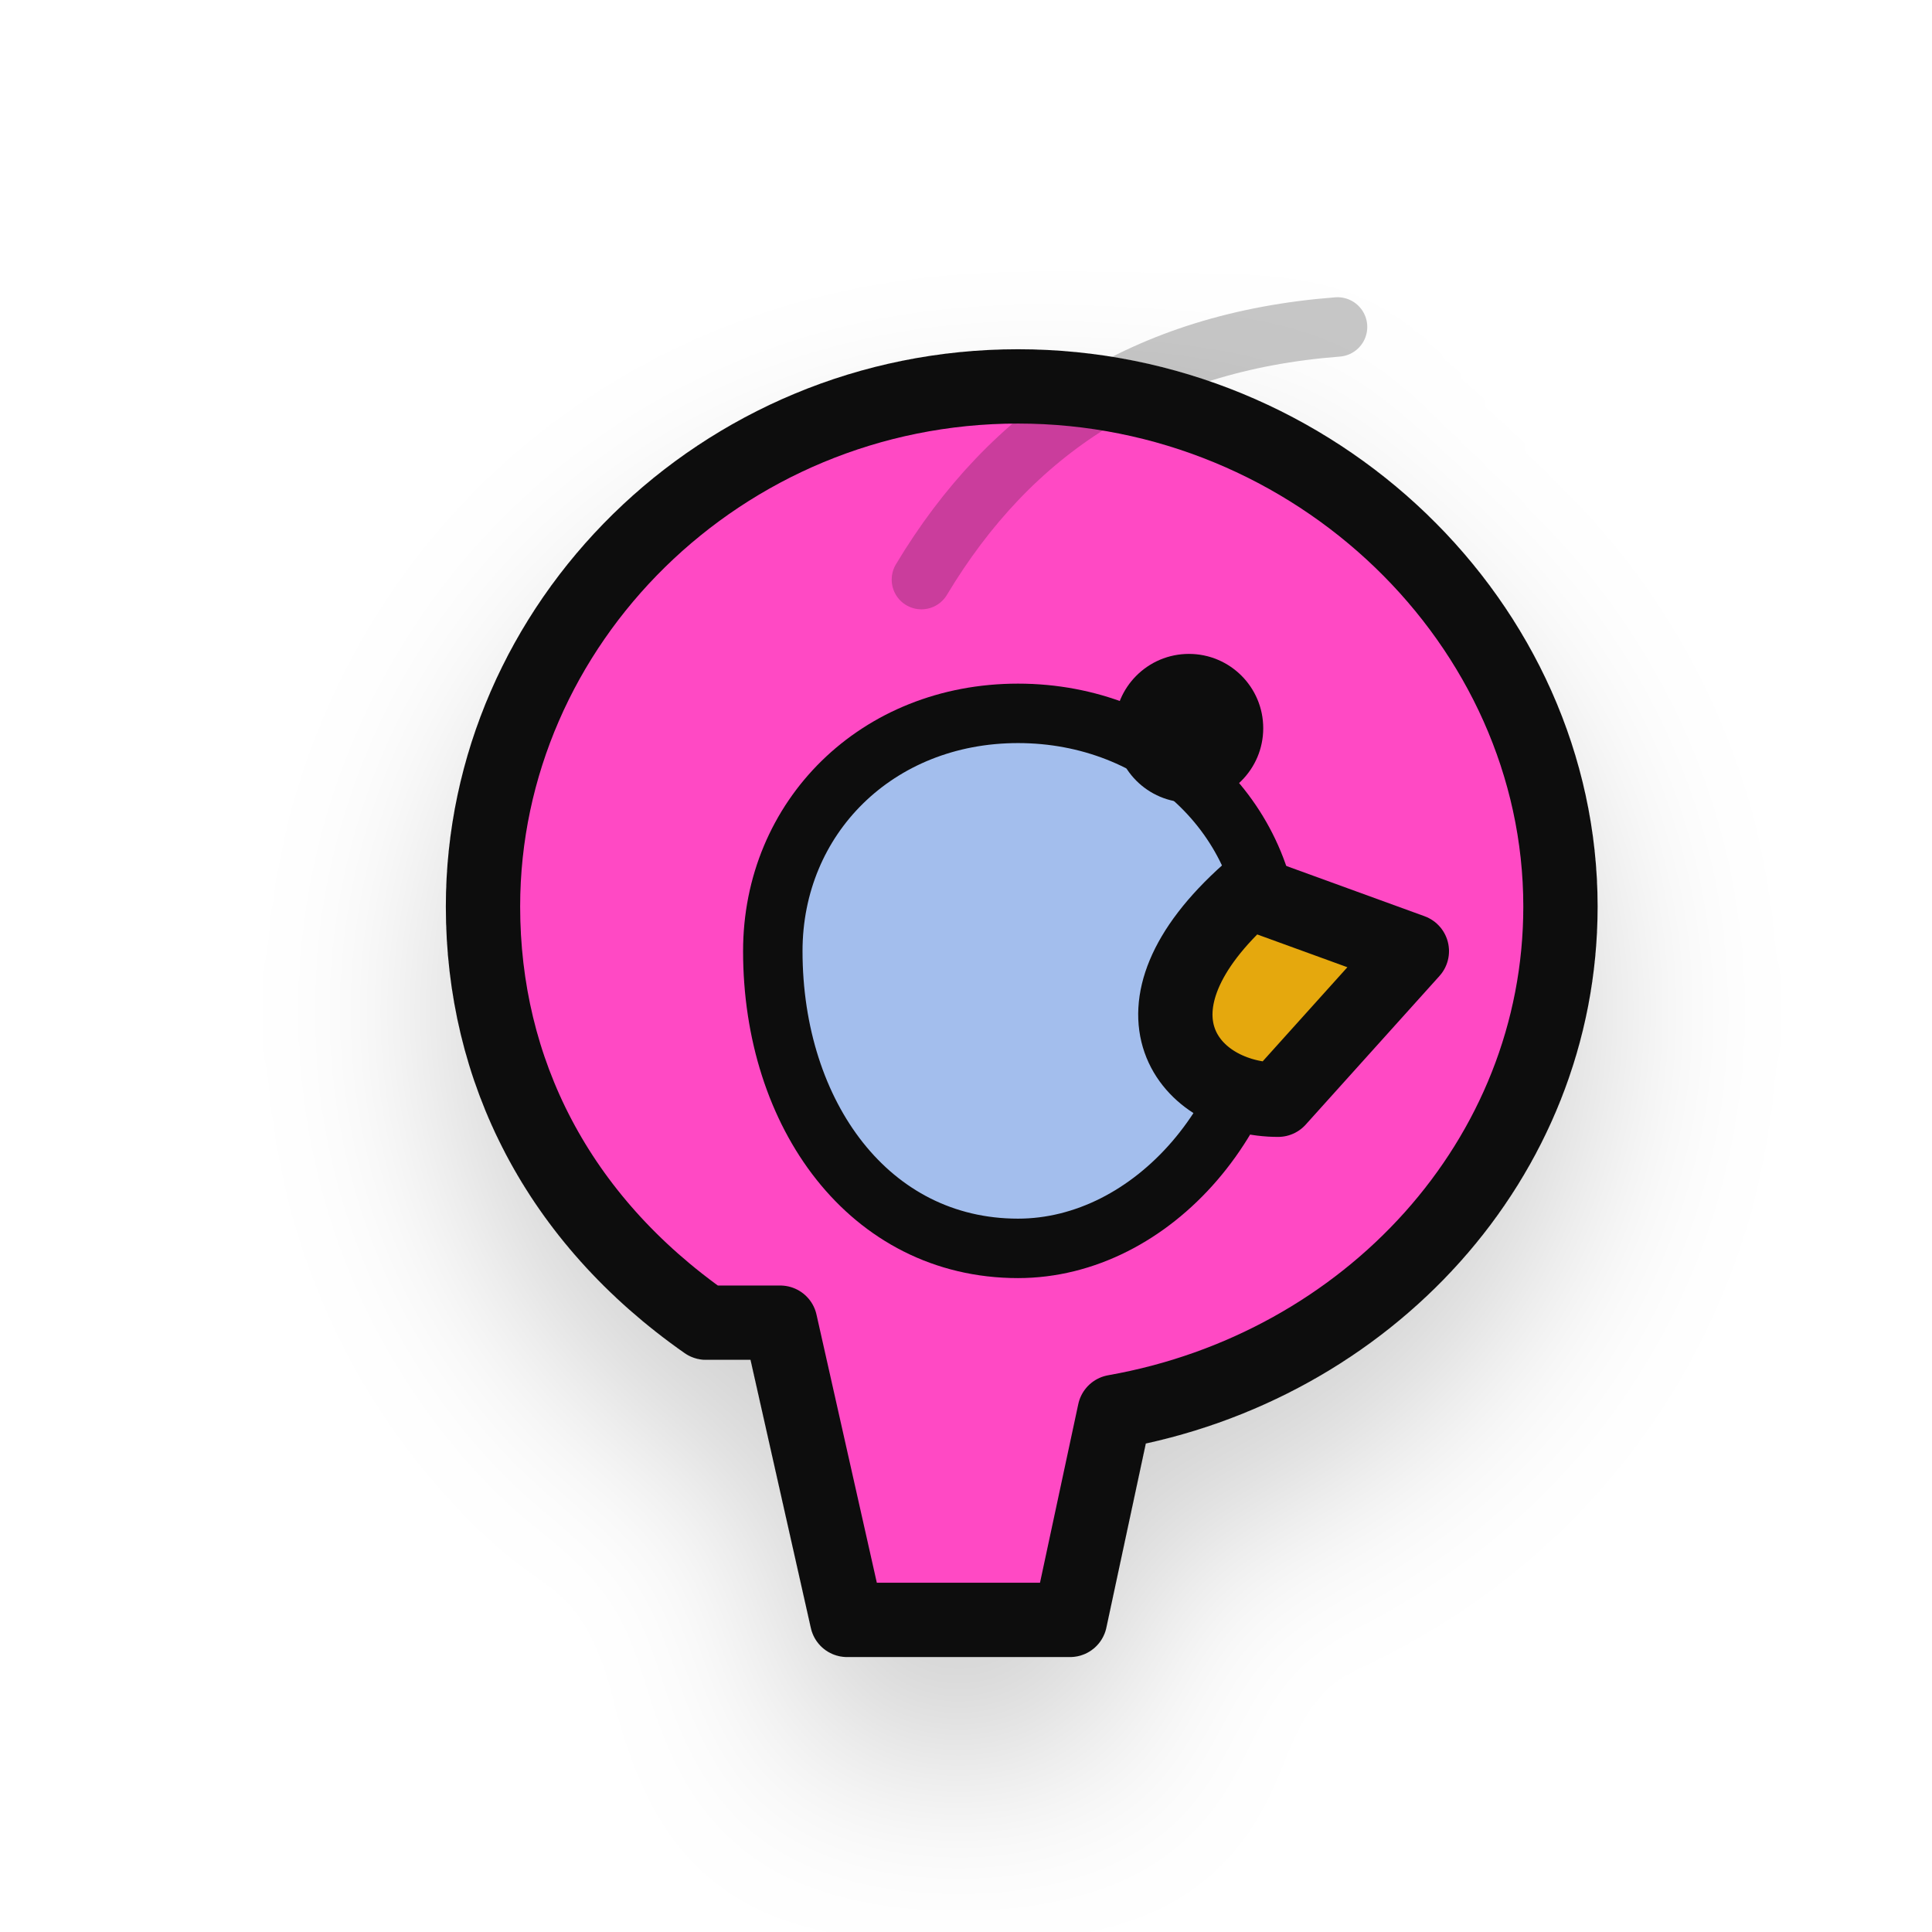
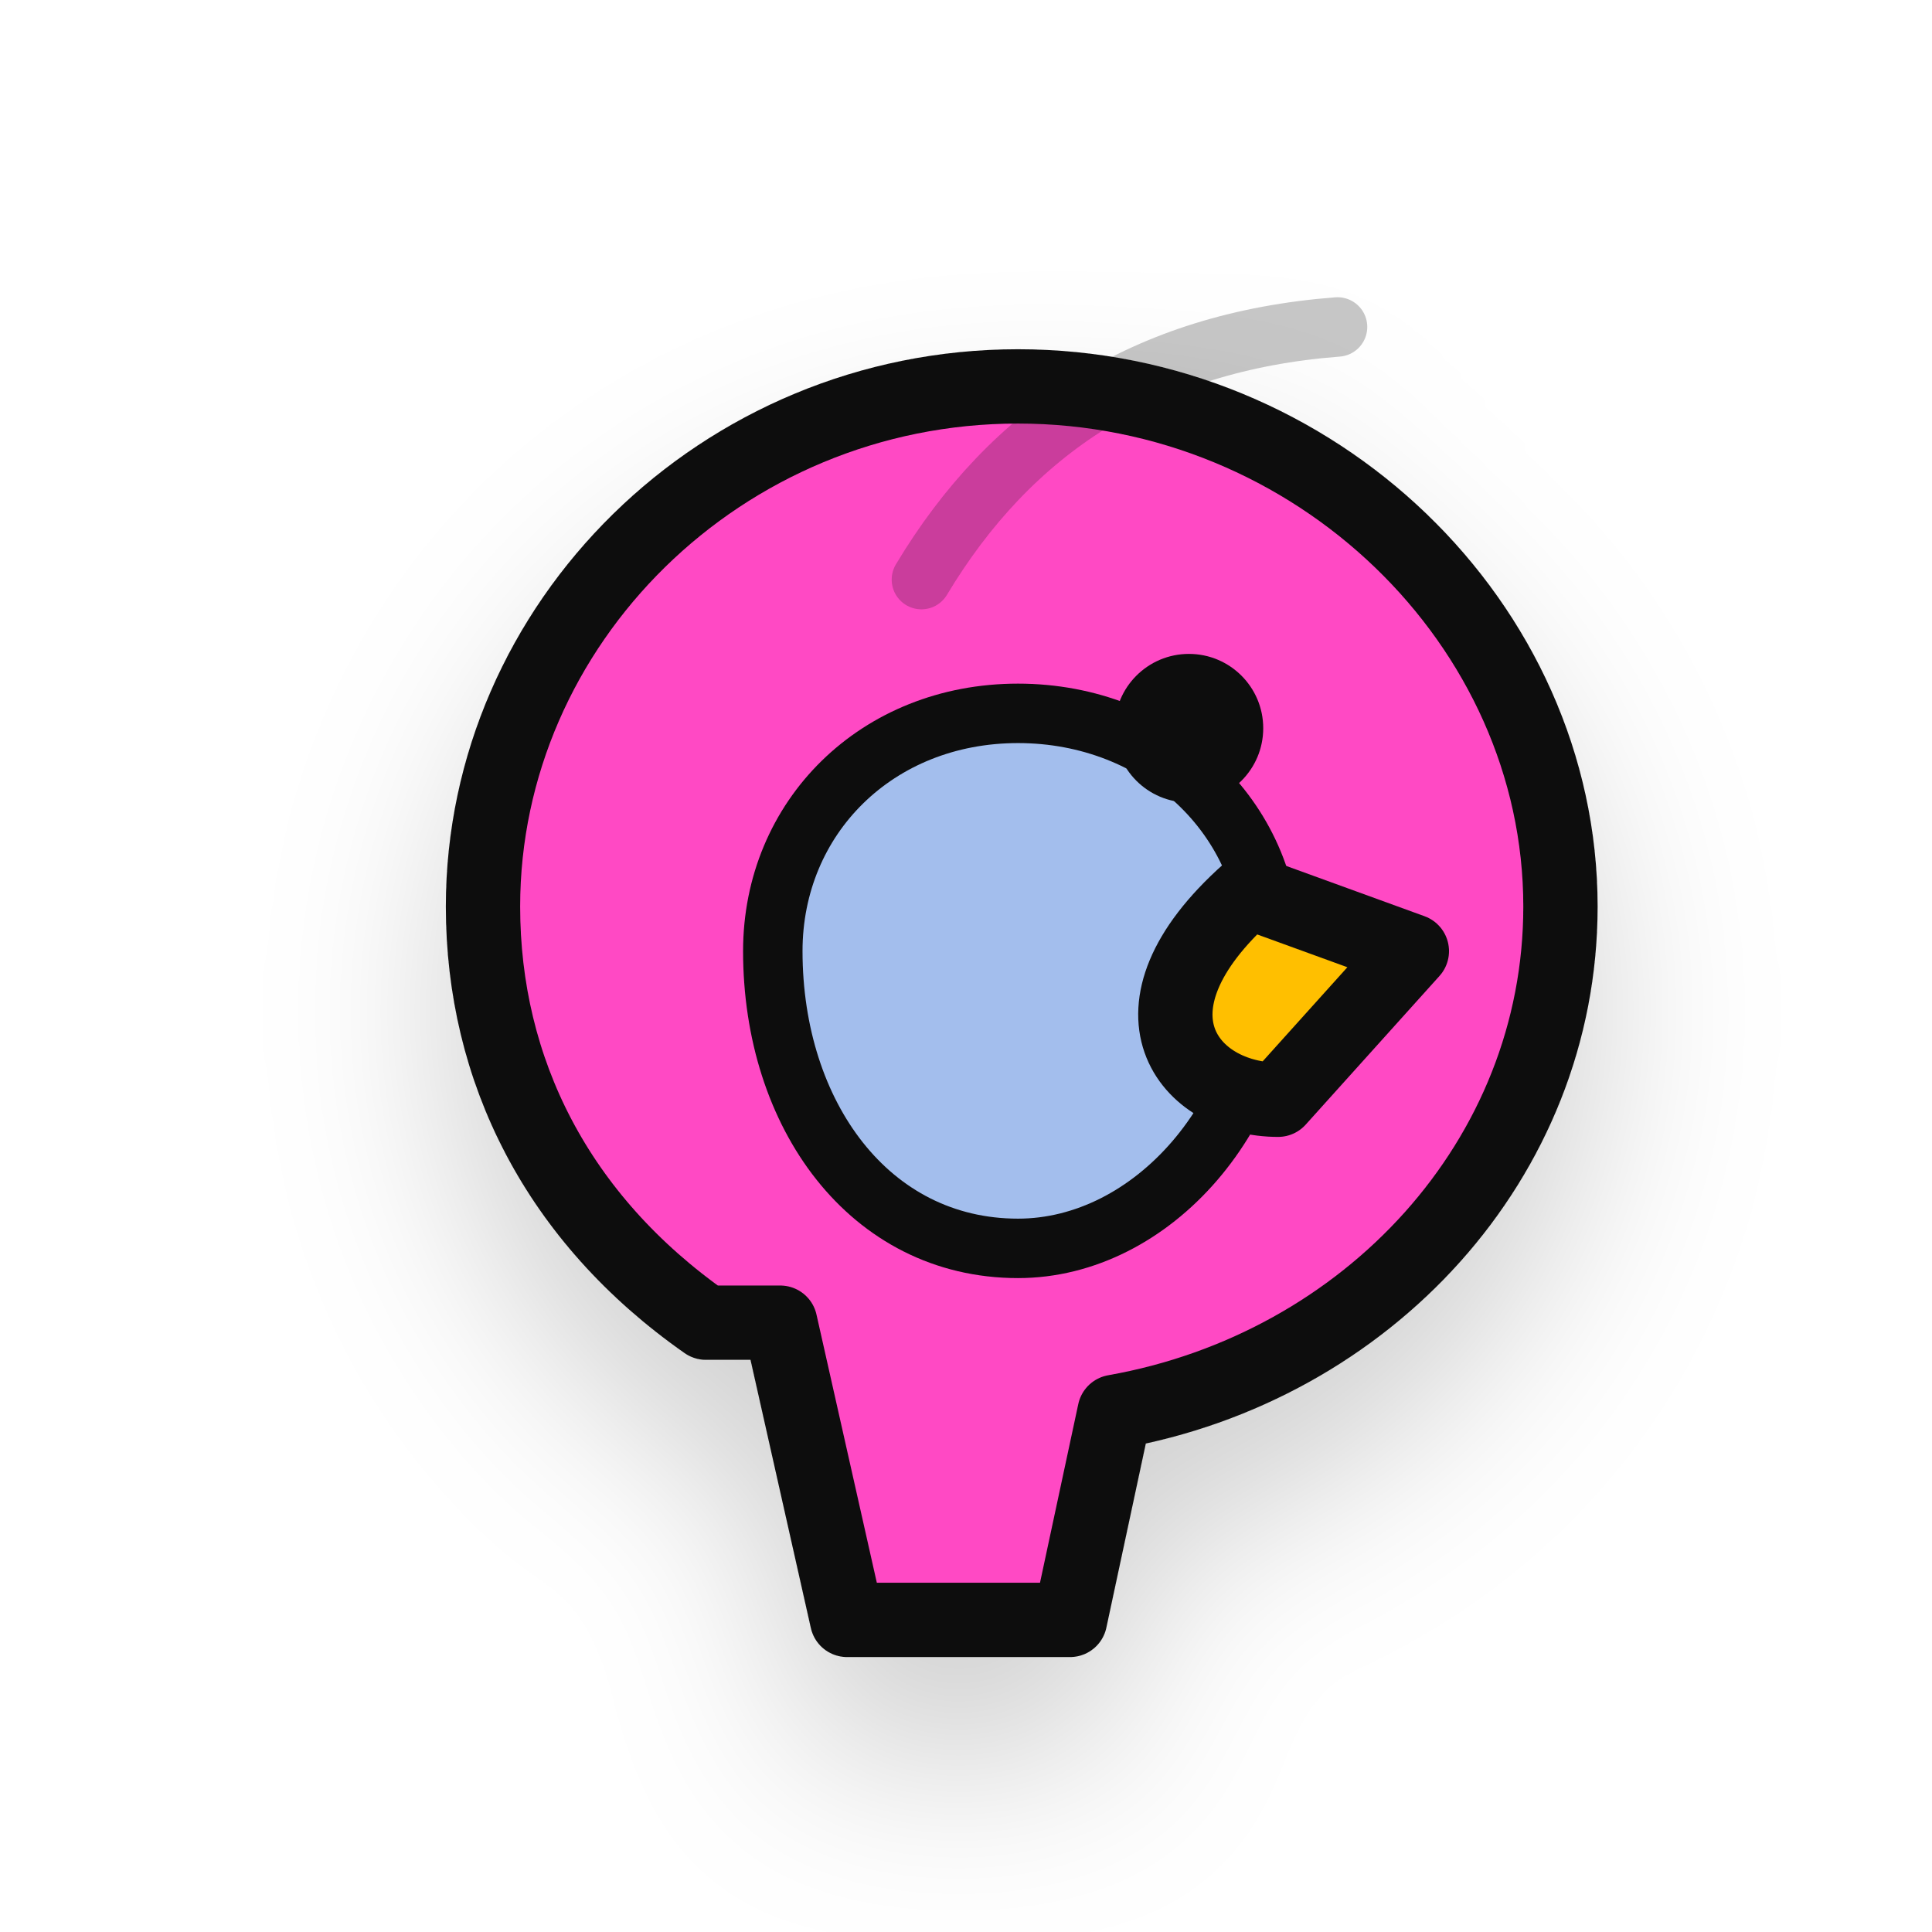
<svg xmlns="http://www.w3.org/2000/svg" width="260" height="260" viewBox="0 0 260 260" fill="none">
  <defs>
    <filter id="sh" x="-30%" y="-30%" width="160%" height="160%">
      <feDropShadow dx="0" dy="14" stdDeviation="12" flood-color="#000" flood-opacity="0.18" />
    </filter>
  </defs>
  <g filter="url(#sh)">
    <path d="M95 178c-20-14-30-34-30-56 0-38 32-70 72-70 40 0 73 32 73 70 0 34-26 62-60 68l-6 28H114l-9-40z" fill="#ff49c4" stroke="#0d0d0d" stroke-width="10" stroke-linejoin="round" />
    <path d="M104 128c0-18 14-32 33-32 19 0 34 14 34 32 0 22-16 40-34 40-20 0-33-18-33-40z" fill="#7cf0ff" fill-opacity="0.7" stroke="#0d0d0d" stroke-width="8" stroke-linejoin="round" />
    <circle cx="160" cy="98" r="10" fill="#0d0d0d" />
-     <path d="M168 120l22 8-18 20c-12 0-22-12-4-28z" fill="#e5a811" stroke="#0d0d0d" stroke-width="10" stroke-linejoin="round" />
+     <path d="M168 120l22 8-18 20c-12 0-22-12-4-28z" fill="#FFBF00" stroke="#0d0d0d" stroke-width="10" stroke-linejoin="round" />
    <path d="M124 78c12-20 30-32 56-34" fill="none" stroke="#0d0d0d" stroke-width="8" stroke-linecap="round" opacity="0.22" />
  </g>
</svg>
